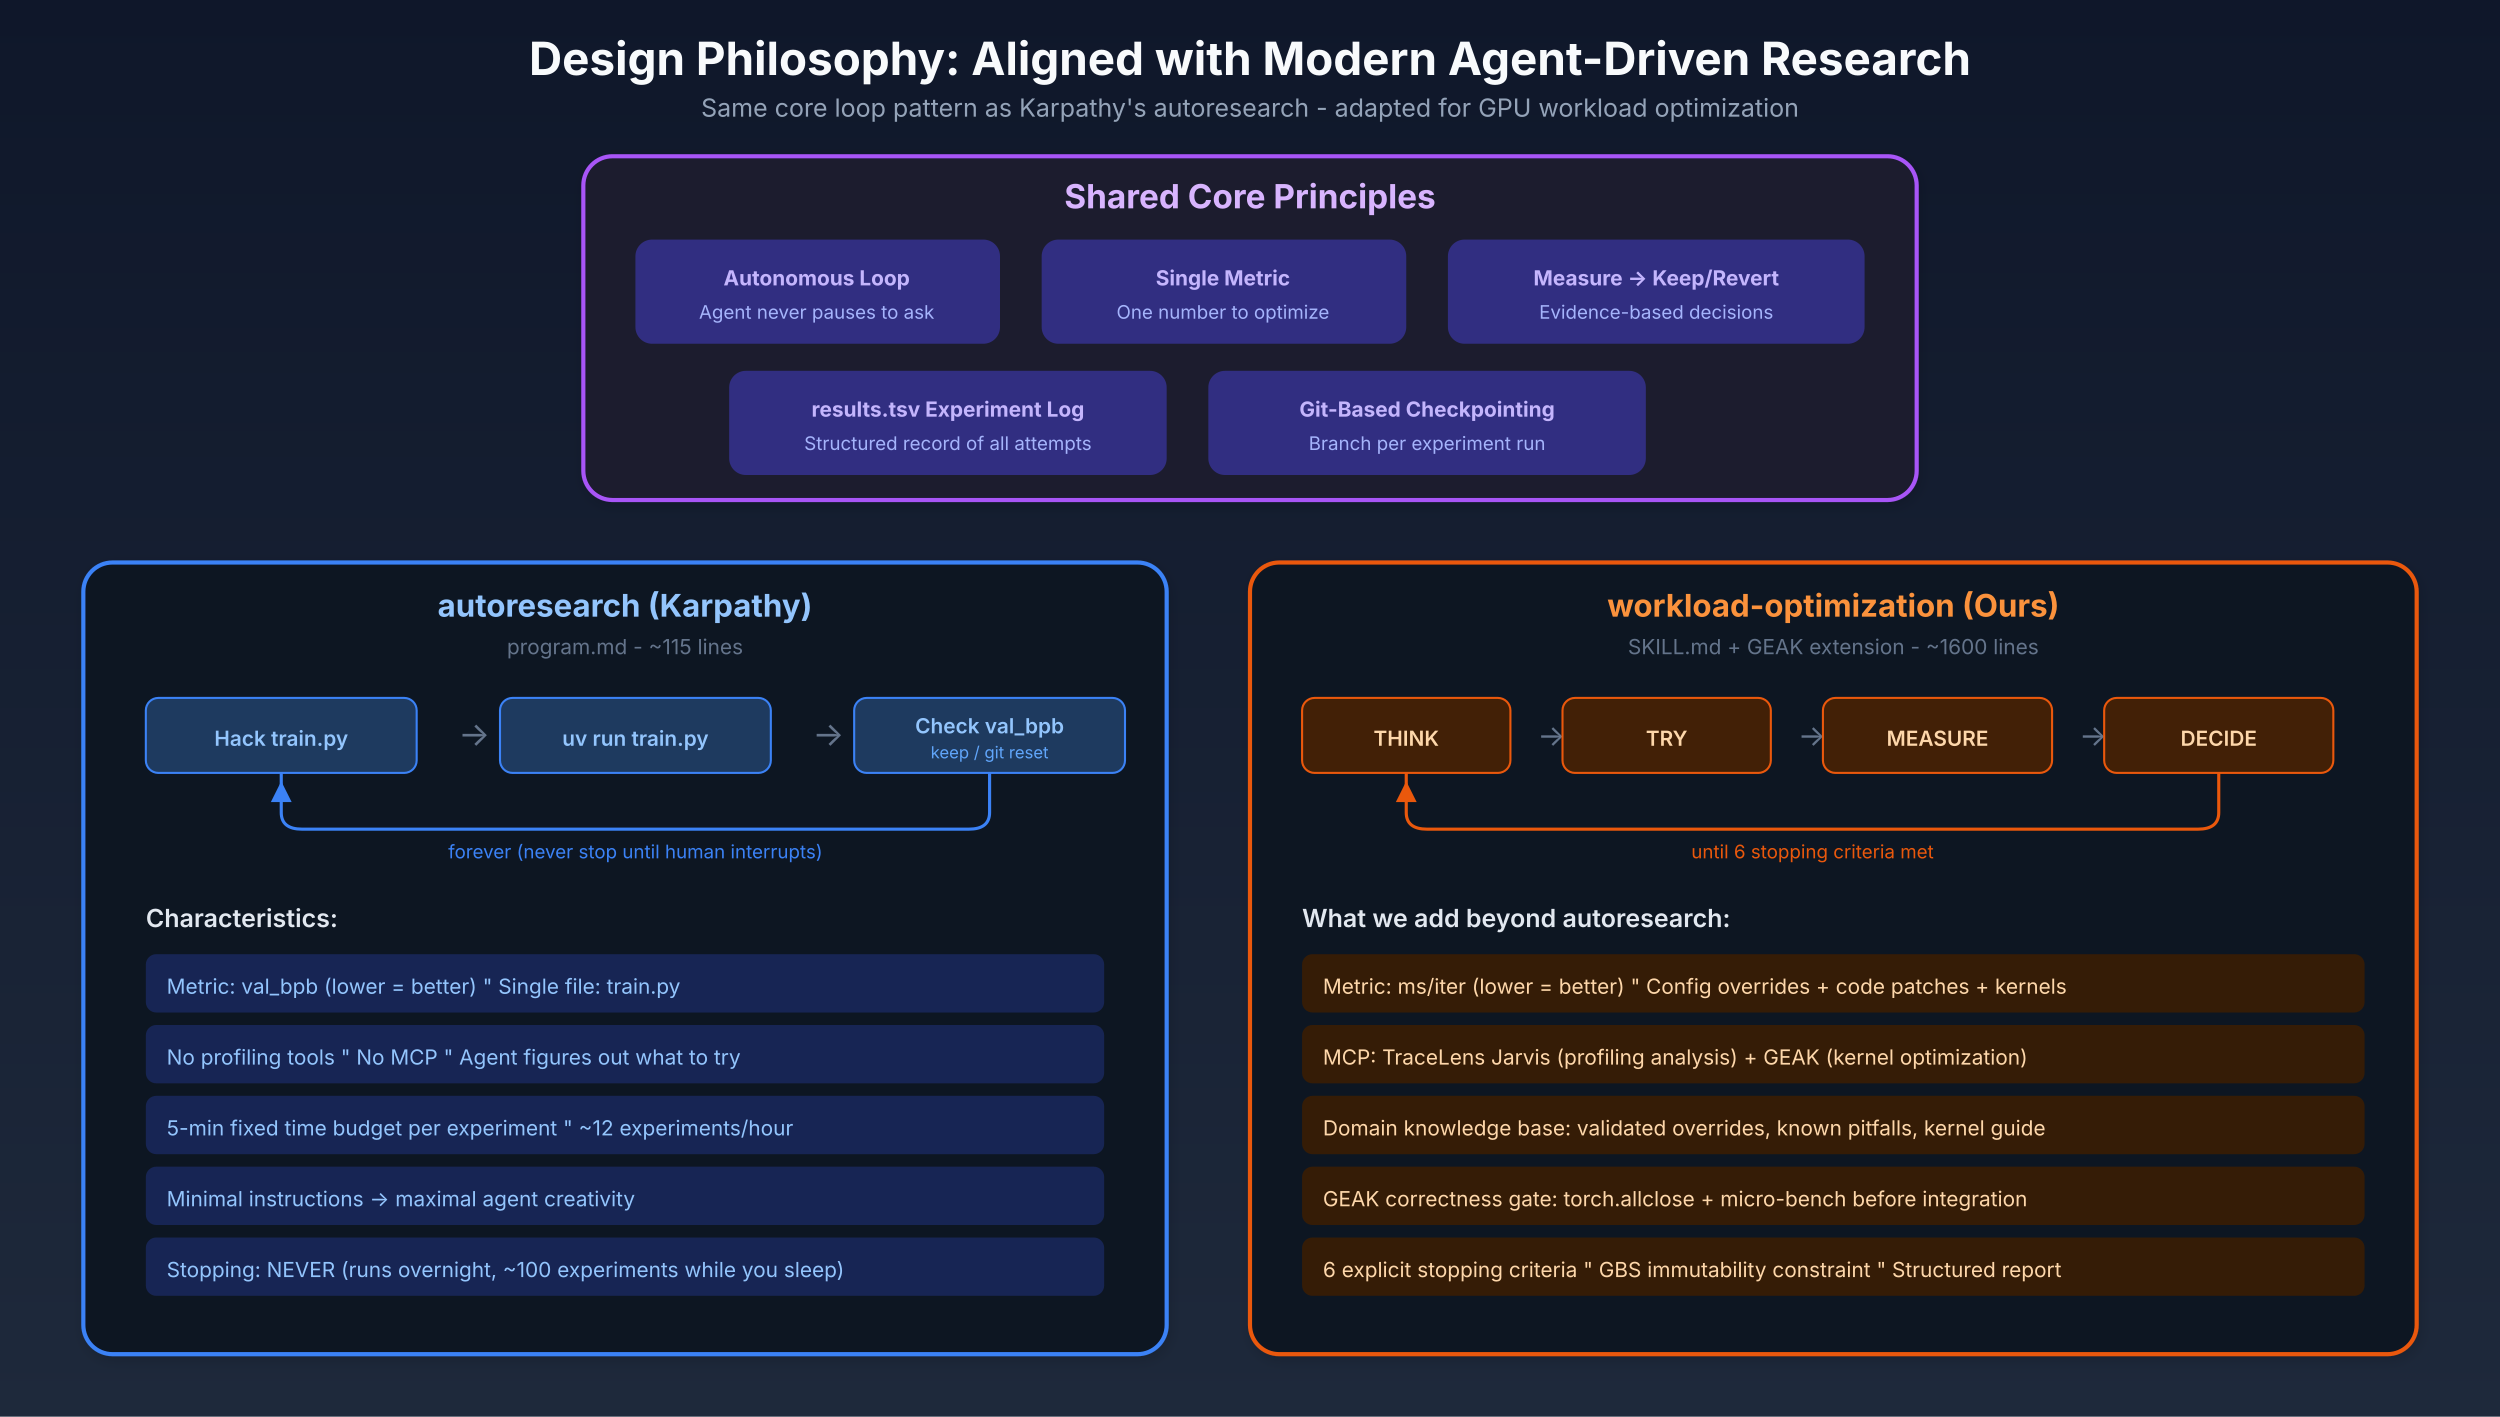
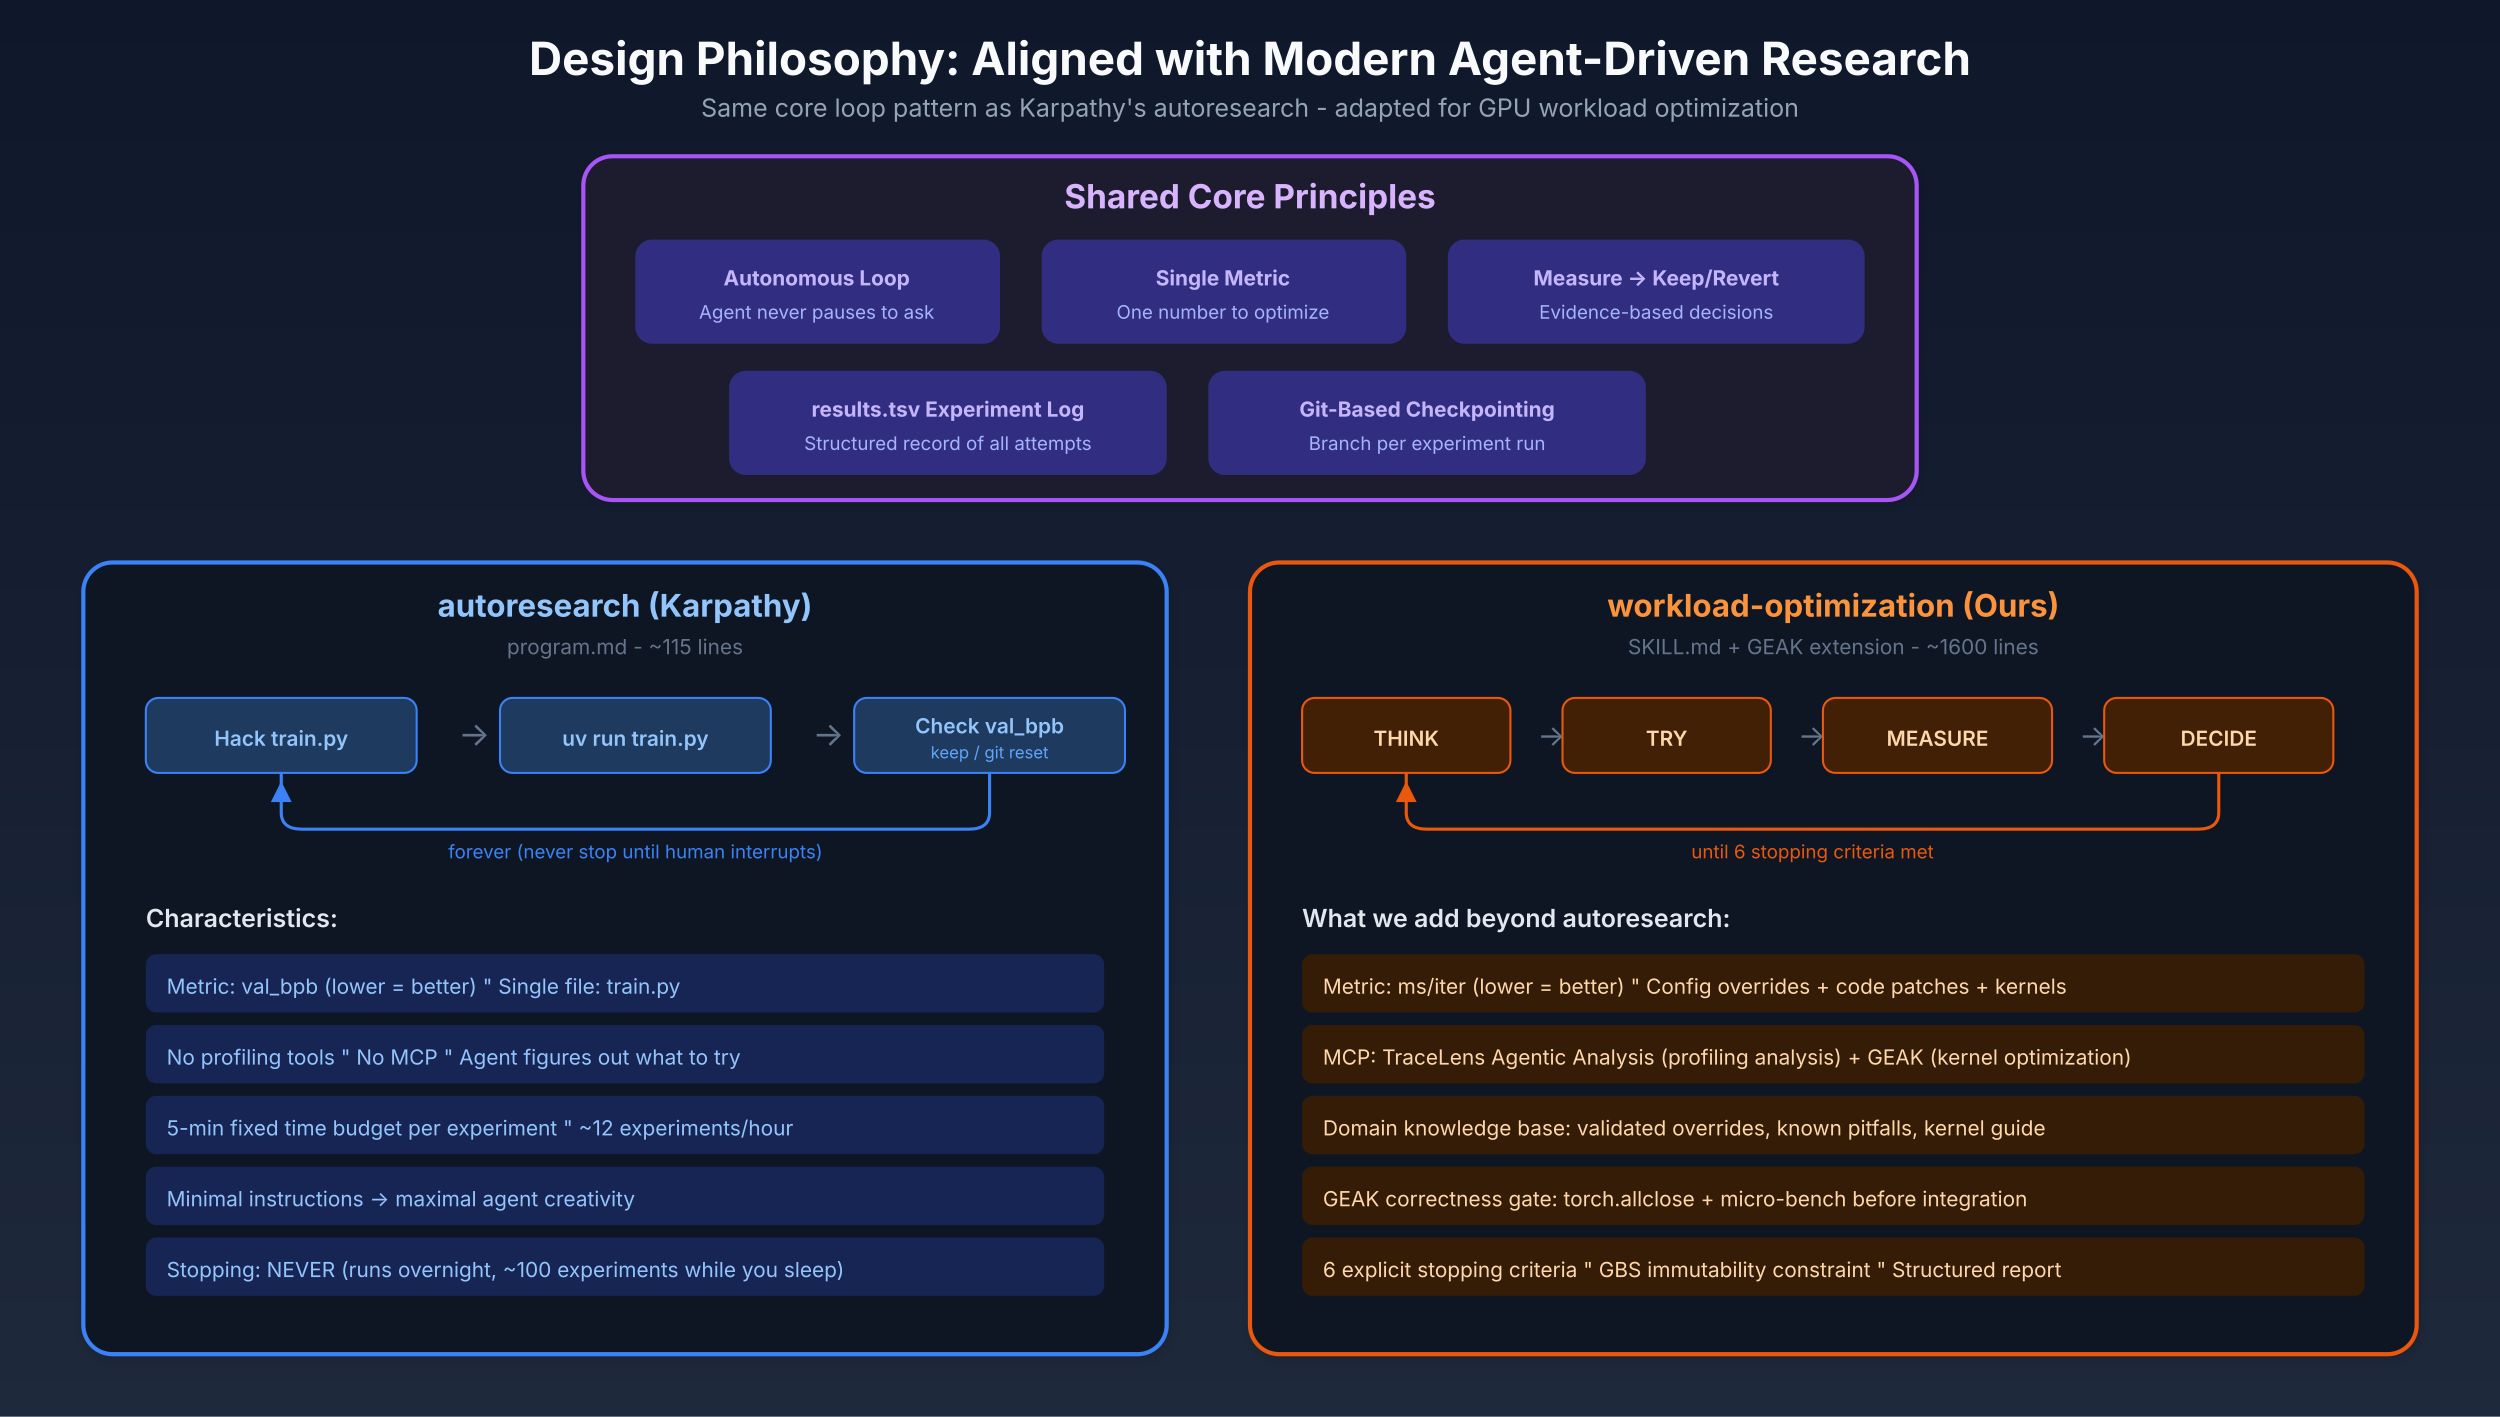
<svg xmlns="http://www.w3.org/2000/svg" viewBox="0 0 1200 680" font-family="Inter, Segoe UI, Helvetica, Arial, sans-serif">
  <defs>
    <filter id="shadow" x="-4%" y="-4%" width="108%" height="108%">
      <feDropShadow dx="1" dy="2" stdDeviation="3" flood-opacity="0.15" />
    </filter>
    <linearGradient id="bg" x1="0" y1="0" x2="0" y2="1">
      <stop offset="0%" stop-color="#0f172a" />
      <stop offset="100%" stop-color="#1e293b" />
    </linearGradient>
  </defs>
  <rect width="1200" height="680" fill="url(#bg)" />
  <text x="600" y="36" text-anchor="middle" fill="#f8fafc" font-size="22" font-weight="700">Design Philosophy: Aligned with Modern Agent-Driven Research</text>
  <text x="600" y="56" text-anchor="middle" fill="#94a3b8" font-size="12">Same core loop pattern as Karpathy's autoresearch  -  adapted for GPU workload optimization</text>
  <rect x="280" y="75" width="640" height="165" rx="14" fill="#1a1a2e" stroke="#a855f7" stroke-width="2" filter="url(#shadow)" />
  <text x="600" y="100" text-anchor="middle" fill="#d8b4fe" font-size="16" font-weight="700">Shared Core Principles</text>
  <rect x="305" y="115" width="175" height="50" rx="8" fill="#312e81" />
  <text x="392" y="137" text-anchor="middle" fill="#c4b5fd" font-size="10" font-weight="700">Autonomous Loop</text>
  <text x="392" y="153" text-anchor="middle" fill="#a5b4fc" font-size="9">Agent never pauses to ask</text>
  <rect x="500" y="115" width="175" height="50" rx="8" fill="#312e81" />
  <text x="587" y="137" text-anchor="middle" fill="#c4b5fd" font-size="10" font-weight="700">Single Metric</text>
  <text x="587" y="153" text-anchor="middle" fill="#a5b4fc" font-size="9">One number to optimize</text>
  <rect x="695" y="115" width="200" height="50" rx="8" fill="#312e81" />
  <text x="795" y="137" text-anchor="middle" fill="#c4b5fd" font-size="10" font-weight="700">Measure → Keep/Revert</text>
  <text x="795" y="153" text-anchor="middle" fill="#a5b4fc" font-size="9">Evidence-based decisions</text>
  <rect x="350" y="178" width="210" height="50" rx="8" fill="#312e81" />
  <text x="455" y="200" text-anchor="middle" fill="#c4b5fd" font-size="10" font-weight="700">results.tsv Experiment Log</text>
  <text x="455" y="216" text-anchor="middle" fill="#a5b4fc" font-size="9">Structured record of all attempts</text>
  <rect x="580" y="178" width="210" height="50" rx="8" fill="#312e81" />
  <text x="685" y="200" text-anchor="middle" fill="#c4b5fd" font-size="10" font-weight="700">Git-Based Checkpointing</text>
  <text x="685" y="216" text-anchor="middle" fill="#a5b4fc" font-size="9">Branch per experiment run</text>
  <rect x="40" y="270" width="520" height="380" rx="14" fill="#0c1524" stroke="#3b82f6" stroke-width="2" filter="url(#shadow)" />
  <text x="300" y="296" text-anchor="middle" fill="#93c5fd" font-size="15" font-weight="700">autoresearch (Karpathy)</text>
  <text x="300" y="314" text-anchor="middle" fill="#64748b" font-size="10">program.md  -  ~115 lines</text>
  <rect x="70" y="335" width="130" height="36" rx="6" fill="#1e3a5f" stroke="#3b82f6" stroke-width="1" />
  <text x="135" y="358" text-anchor="middle" fill="#93c5fd" font-size="10" font-weight="600">Hack train.py</text>
  <text x="220" y="358" fill="#64748b" font-size="16">→</text>
  <rect x="240" y="335" width="130" height="36" rx="6" fill="#1e3a5f" stroke="#3b82f6" stroke-width="1" />
  <text x="305" y="358" text-anchor="middle" fill="#93c5fd" font-size="10" font-weight="600">uv run train.py</text>
  <text x="390" y="358" fill="#64748b" font-size="16">→</text>
  <rect x="410" y="335" width="130" height="36" rx="6" fill="#1e3a5f" stroke="#3b82f6" stroke-width="1" />
  <text x="475" y="352" text-anchor="middle" fill="#93c5fd" font-size="10" font-weight="600">Check val_bpb</text>
  <text x="475" y="364" text-anchor="middle" fill="#60a5fa" font-size="8">keep / git reset</text>
  <path d="M 475 371 L 475 390 Q 475 398 465 398 L 145 398 Q 135 398 135 390 L 135 371" stroke="#3b82f6" stroke-width="1.5" fill="none" />
  <polygon points="135,375 130,385 140,385" fill="#3b82f6" />
  <text x="305" y="412" text-anchor="middle" fill="#3b82f6" font-size="9">forever (never stop until human interrupts)</text>
  <text x="70" y="445" fill="#e2e8f0" font-size="12" font-weight="600">Characteristics:</text>
  <rect x="70" y="458" width="460" height="28" rx="5" fill="#172554" />
  <text x="80" y="477" fill="#93c5fd" font-size="10">Metric: val_bpb (lower = better)  "  Single file: train.py</text>
  <rect x="70" y="492" width="460" height="28" rx="5" fill="#172554" />
  <text x="80" y="511" fill="#93c5fd" font-size="10">No profiling tools  "  No MCP  "  Agent figures out what to try</text>
  <rect x="70" y="526" width="460" height="28" rx="5" fill="#172554" />
  <text x="80" y="545" fill="#93c5fd" font-size="10">5-min fixed time budget per experiment  "  ~12 experiments/hour</text>
  <rect x="70" y="560" width="460" height="28" rx="5" fill="#172554" />
  <text x="80" y="579" fill="#93c5fd" font-size="10">Minimal instructions → maximal agent creativity</text>
  <rect x="70" y="594" width="460" height="28" rx="5" fill="#172554" />
  <text x="80" y="613" fill="#93c5fd" font-size="10">Stopping: NEVER (runs overnight, ~100 experiments while you sleep)</text>
  <rect x="600" y="270" width="560" height="380" rx="14" fill="#0c1524" stroke="#ea580c" stroke-width="2" filter="url(#shadow)" />
  <text x="880" y="296" text-anchor="middle" fill="#fb923c" font-size="15" font-weight="700">workload-optimization (Ours)</text>
  <text x="880" y="314" text-anchor="middle" fill="#64748b" font-size="10">SKILL.md + GEAK extension  -  ~1600 lines</text>
  <rect x="625" y="335" width="100" height="36" rx="6" fill="#422006" stroke="#ea580c" stroke-width="1" />
  <text x="675" y="358" text-anchor="middle" fill="#fed7aa" font-size="10" font-weight="600">THINK</text>
  <text x="738" y="358" fill="#64748b" font-size="14">→</text>
  <rect x="750" y="335" width="100" height="36" rx="6" fill="#422006" stroke="#ea580c" stroke-width="1" />
  <text x="800" y="358" text-anchor="middle" fill="#fed7aa" font-size="10" font-weight="600">TRY</text>
  <text x="863" y="358" fill="#64748b" font-size="14">→</text>
  <rect x="875" y="335" width="110" height="36" rx="6" fill="#422006" stroke="#ea580c" stroke-width="1" />
  <text x="930" y="358" text-anchor="middle" fill="#fed7aa" font-size="10" font-weight="600">MEASURE</text>
  <text x="998" y="358" fill="#64748b" font-size="14">→</text>
  <rect x="1010" y="335" width="110" height="36" rx="6" fill="#422006" stroke="#ea580c" stroke-width="1" />
  <text x="1065" y="358" text-anchor="middle" fill="#fed7aa" font-size="10" font-weight="600">DECIDE</text>
  <path d="M 1065 371 L 1065 390 Q 1065 398 1055 398 L 685 398 Q 675 398 675 390 L 675 371" stroke="#ea580c" stroke-width="1.5" fill="none" />
  <polygon points="675,375 670,385 680,385" fill="#ea580c" />
  <text x="870" y="412" text-anchor="middle" fill="#ea580c" font-size="9">until 6 stopping criteria met</text>
  <text x="625" y="445" fill="#e2e8f0" font-size="12" font-weight="600">What we add beyond autoresearch:</text>
  <rect x="625" y="458" width="510" height="28" rx="5" fill="#351c06" />
  <text x="635" y="477" fill="#fed7aa" font-size="10">Metric: ms/iter (lower = better)  "  Config overrides + code patches + kernels</text>
  <rect x="625" y="492" width="510" height="28" rx="5" fill="#351c06" />
-   <text x="635" y="511" fill="#fed7aa" font-size="10">MCP: TraceLens Jarvis (profiling analysis) + GEAK (kernel optimization)</text>
+   <text x="635" y="511" fill="#fed7aa" font-size="10">MCP: TraceLens Agentic Analysis (profiling analysis) + GEAK (kernel optimization)</text>
  <rect x="625" y="526" width="510" height="28" rx="5" fill="#351c06" />
  <text x="635" y="545" fill="#fed7aa" font-size="10">Domain knowledge base: validated overrides, known pitfalls, kernel guide</text>
  <rect x="625" y="560" width="510" height="28" rx="5" fill="#351c06" />
  <text x="635" y="579" fill="#fed7aa" font-size="10">GEAK correctness gate: torch.allclose + micro-bench before integration</text>
  <rect x="625" y="594" width="510" height="28" rx="5" fill="#351c06" />
  <text x="635" y="613" fill="#fed7aa" font-size="10">6 explicit stopping criteria  "  GBS immutability constraint  "  Structured report</text>
</svg>
